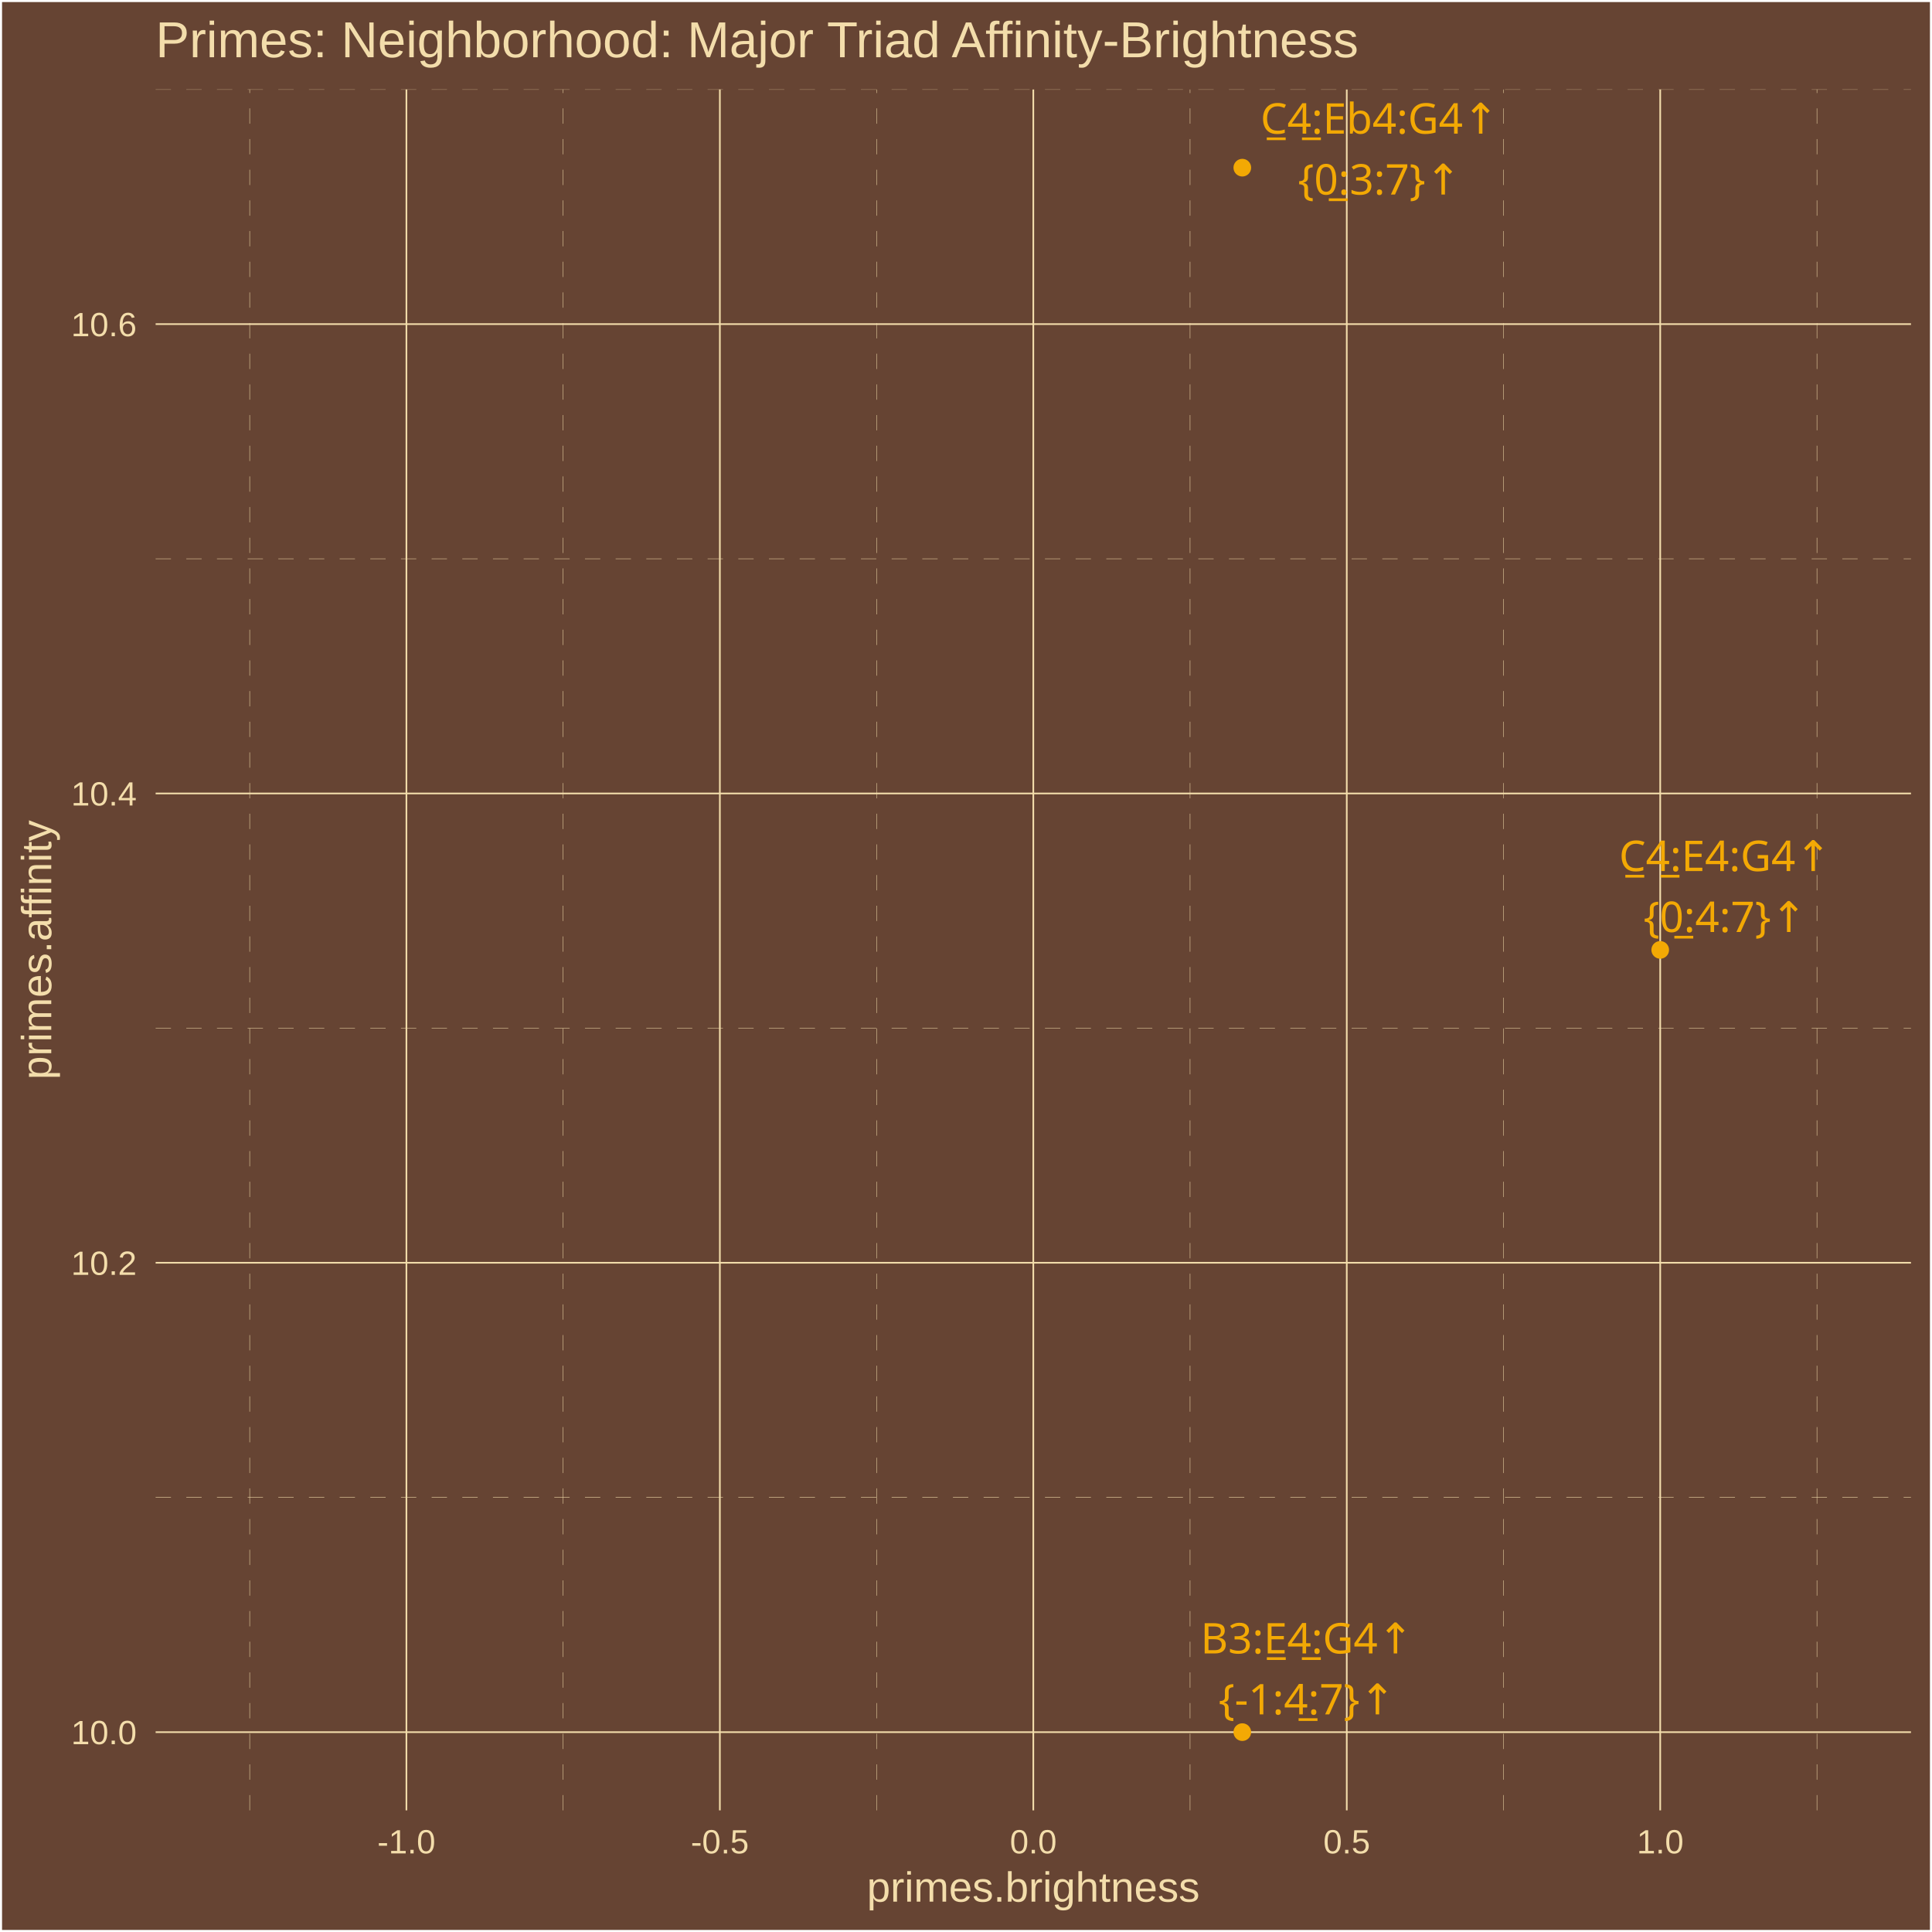
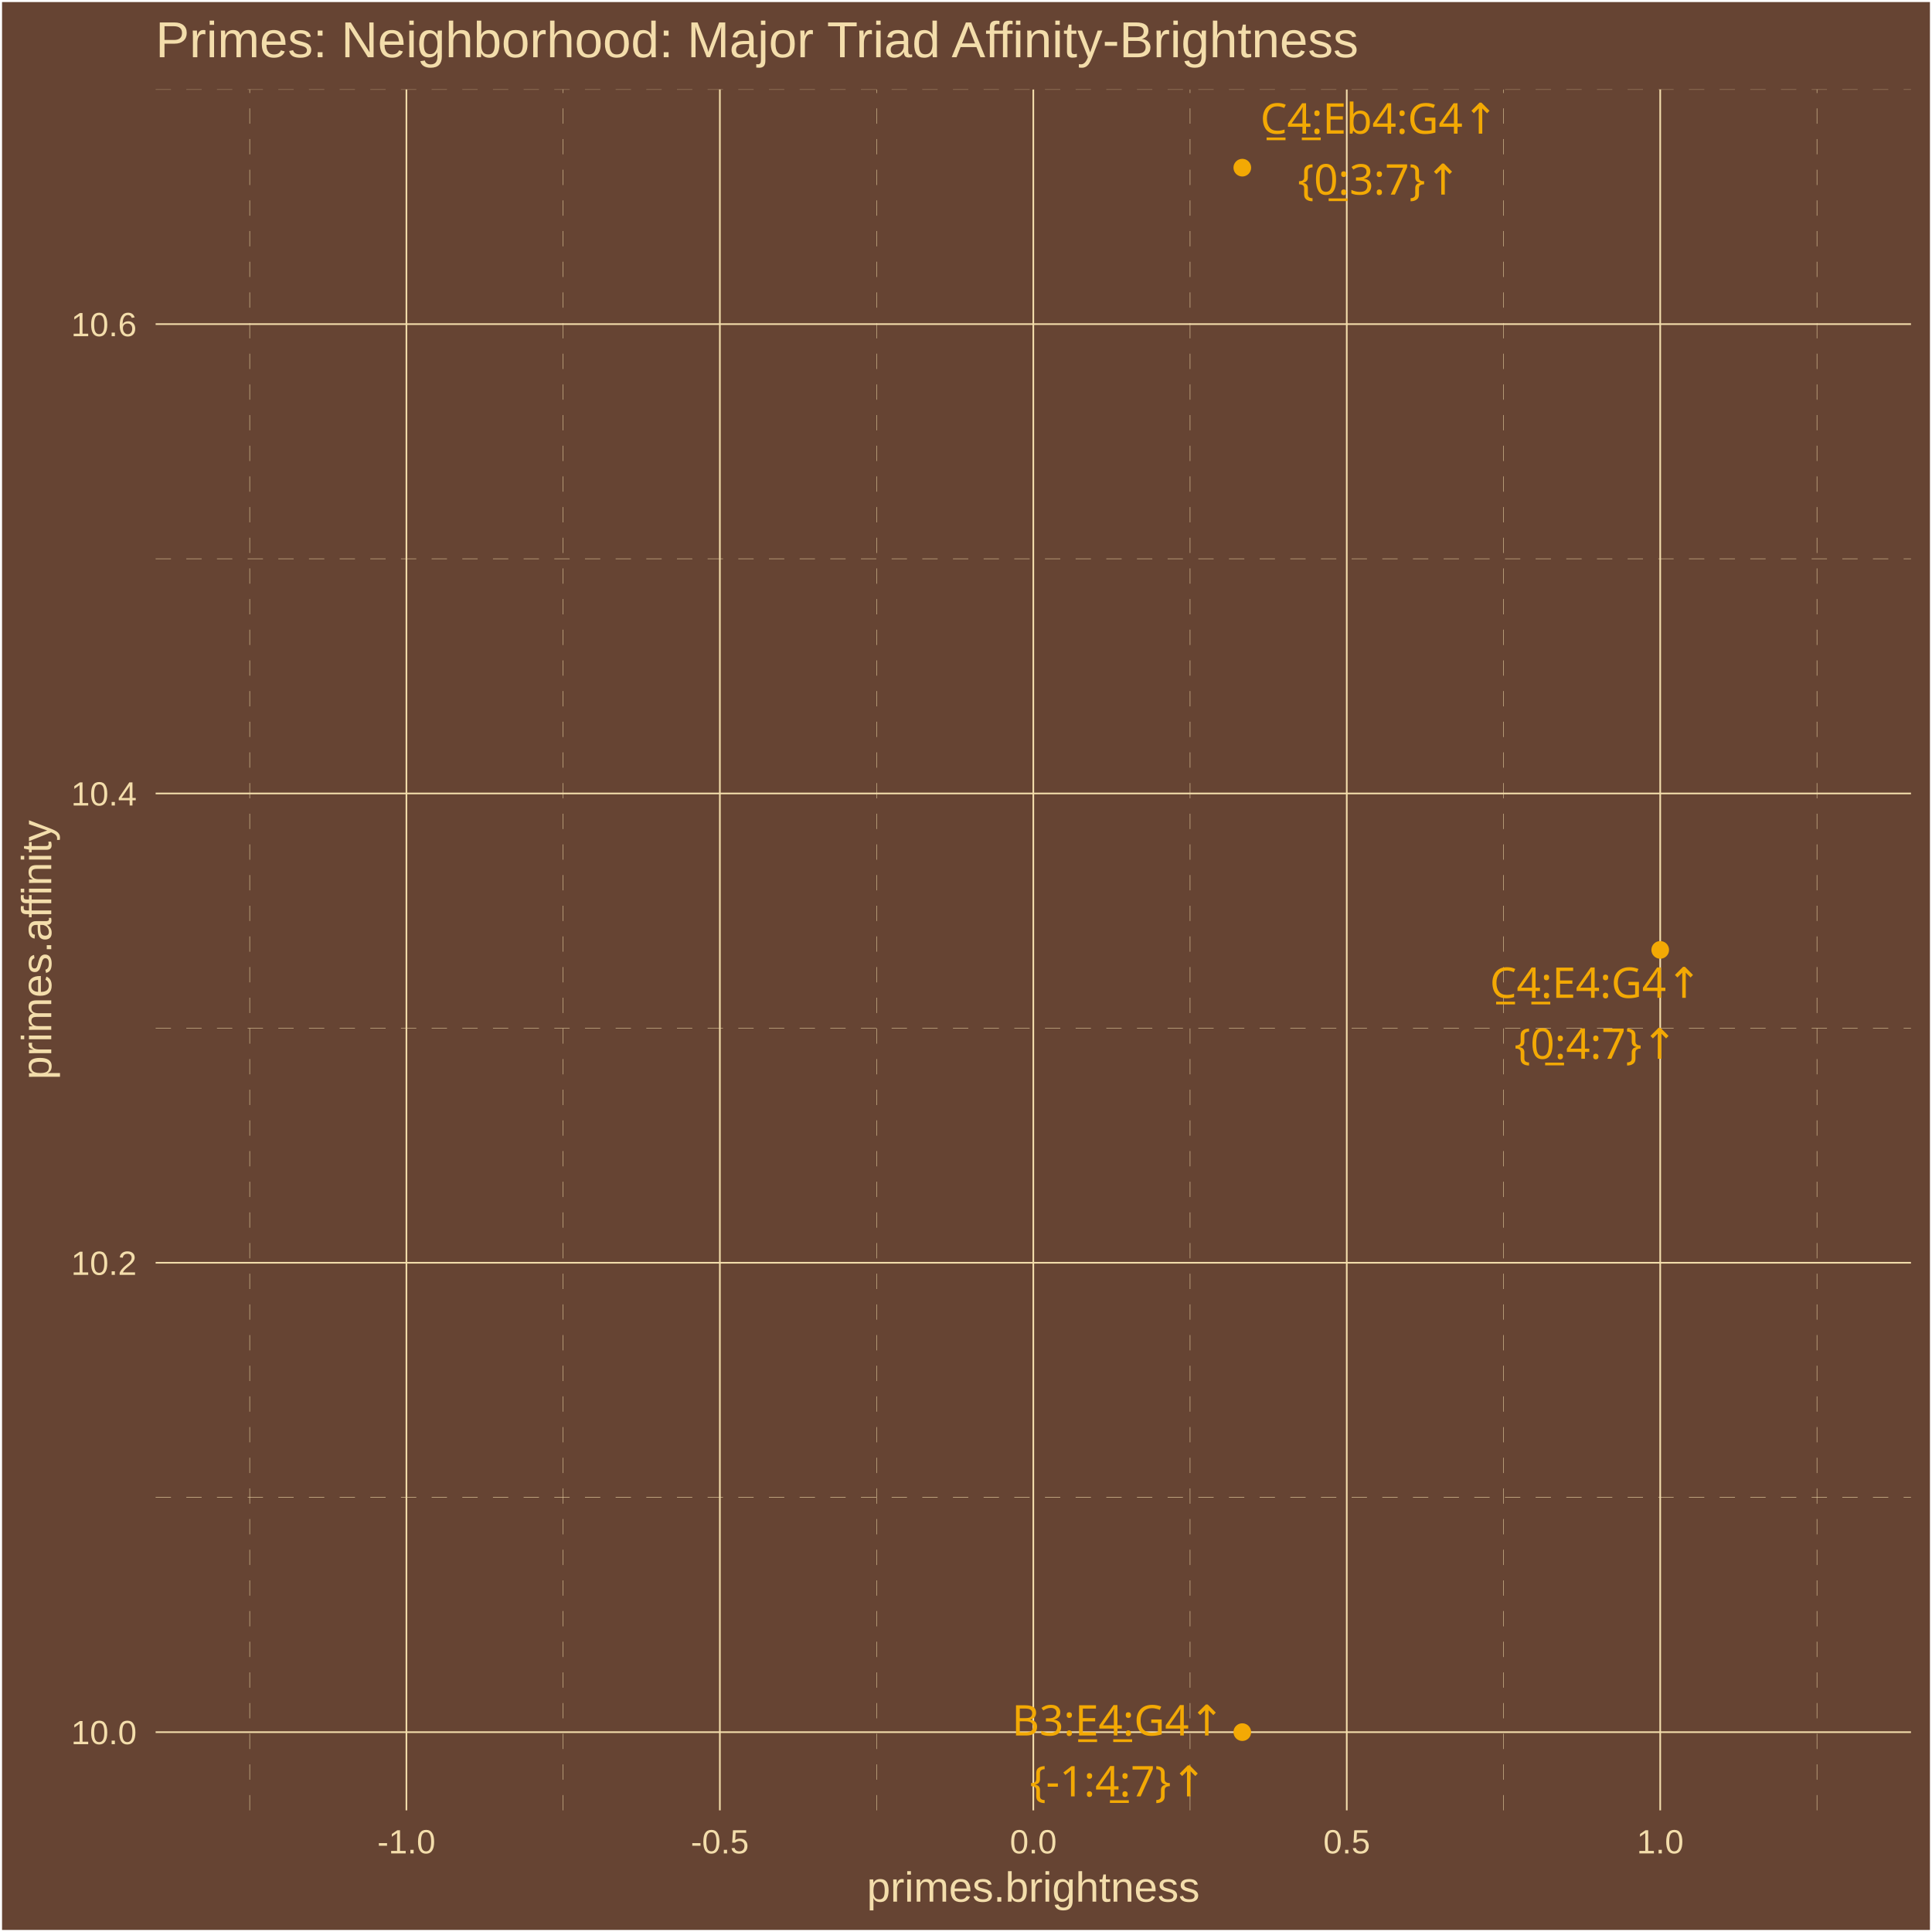
<svg xmlns="http://www.w3.org/2000/svg" class="svglite" width="504.00pt" height="504.00pt" viewBox="0 0 504.00 504.00">
  <defs>
    <style type="text/css">
    .svglite line, .svglite polyline, .svglite polygon, .svglite path, .svglite rect, .svglite circle {
      fill: none;
      stroke: #000000;
      stroke-linecap: round;
      stroke-linejoin: round;
      stroke-miterlimit: 10.00;
    }
    .svglite text {
      white-space: pre;
    }
  </style>
  </defs>
  <rect width="100%" height="100%" style="stroke: none; fill: #664433;" />
  <defs>
    <clipPath id="cpMC4wMHw1MDQuMDB8MC4wMHw1MDQuMDA=">
      <rect x="0.00" y="0.00" width="504.00" height="504.00" />
    </clipPath>
  </defs>
  <g clip-path="url(#cpMC4wMHw1MDQuMDB8MC4wMHw1MDQuMDA=)">
    <rect x="0.00" y="-0" width="504.00" height="504.00" style="stroke-width: 1.07; stroke: #FFFFFF; fill: #664433;" />
  </g>
  <defs>
    <clipPath id="cpNDAuNjB8NDk4LjUyfDIzLjM0fDQ3Mi4yNw==">
      <rect x="40.60" y="23.34" width="457.92" height="448.93" />
    </clipPath>
  </defs>
  <g clip-path="url(#cpNDAuNjB8NDk4LjUyfDIzLjM0fDQ3Mi4yNw==)">
    <rect x="40.60" y="23.34" width="457.92" height="448.93" style="stroke-width: 1.07; stroke: none; fill: #664433;" />
    <polyline points="40.60,390.64 498.52,390.64 " style="stroke-width: 0.11; stroke: #F3DDAB; stroke-dasharray: 4.00,4.00; stroke-linecap: butt;" />
    <polyline points="40.60,268.21 498.52,268.21 " style="stroke-width: 0.11; stroke: #F3DDAB; stroke-dasharray: 4.00,4.00; stroke-linecap: butt;" />
    <polyline points="40.60,145.77 498.52,145.77 " style="stroke-width: 0.11; stroke: #F3DDAB; stroke-dasharray: 4.00,4.00; stroke-linecap: butt;" />
    <polyline points="40.60,23.34 498.52,23.34 " style="stroke-width: 0.11; stroke: #F3DDAB; stroke-dasharray: 4.00,4.00; stroke-linecap: butt;" />
    <polyline points="65.14,472.27 65.14,23.34 " style="stroke-width: 0.11; stroke: #F3DDAB; stroke-dasharray: 4.00,4.00; stroke-linecap: butt;" />
    <polyline points="146.91,472.27 146.91,23.34 " style="stroke-width: 0.11; stroke: #F3DDAB; stroke-dasharray: 4.00,4.00; stroke-linecap: butt;" />
    <polyline points="228.68,472.27 228.68,23.34 " style="stroke-width: 0.11; stroke: #F3DDAB; stroke-dasharray: 4.00,4.00; stroke-linecap: butt;" />
    <polyline points="310.45,472.27 310.45,23.34 " style="stroke-width: 0.11; stroke: #F3DDAB; stroke-dasharray: 4.00,4.00; stroke-linecap: butt;" />
    <polyline points="392.22,472.27 392.22,23.34 " style="stroke-width: 0.11; stroke: #F3DDAB; stroke-dasharray: 4.00,4.00; stroke-linecap: butt;" />
    <polyline points="473.99,472.27 473.99,23.34 " style="stroke-width: 0.11; stroke: #F3DDAB; stroke-dasharray: 4.00,4.00; stroke-linecap: butt;" />
    <polyline points="40.60,451.86 498.52,451.86 " style="stroke-width: 0.43; stroke: #F3DDAB; stroke-linecap: butt;" />
    <polyline points="40.60,329.42 498.52,329.42 " style="stroke-width: 0.43; stroke: #F3DDAB; stroke-linecap: butt;" />
    <polyline points="40.60,206.99 498.52,206.99 " style="stroke-width: 0.43; stroke: #F3DDAB; stroke-linecap: butt;" />
    <polyline points="40.60,84.55 498.52,84.55 " style="stroke-width: 0.43; stroke: #F3DDAB; stroke-linecap: butt;" />
    <polyline points="106.02,472.27 106.02,23.34 " style="stroke-width: 0.43; stroke: #F3DDAB; stroke-linecap: butt;" />
    <polyline points="187.79,472.27 187.79,23.34 " style="stroke-width: 0.43; stroke: #F3DDAB; stroke-linecap: butt;" />
    <polyline points="269.56,472.27 269.56,23.34 " style="stroke-width: 0.43; stroke: #F3DDAB; stroke-linecap: butt;" />
    <polyline points="351.33,472.27 351.33,23.34 " style="stroke-width: 0.43; stroke: #F3DDAB; stroke-linecap: butt;" />
    <polyline points="433.10,472.27 433.10,23.34 " style="stroke-width: 0.43; stroke: #F3DDAB; stroke-linecap: butt;" />
    <circle cx="433.10" cy="247.80" r="1.95" style="stroke-width: 0.71; stroke: #F3A904; fill: #F3A904;" />
    <circle cx="324.08" cy="451.86" r="1.95" style="stroke-width: 0.71; stroke: #F3A904; fill: #F3A904;" />
    <circle cx="324.08" cy="43.74" r="1.95" style="stroke-width: 0.71; stroke: #F3A904; fill: #F3A904;" />
-     <text x="449.99" y="227.23" text-anchor="middle" style="font-size: 11.04px;fill: #F3A904; font-family: &quot;Arial Unicode MS&quot;;" textLength="56.30px" lengthAdjust="spacingAndGlyphs">C̲4̲:E4:G4↑</text>
-     <text x="449.99" y="243.13" text-anchor="middle" style="font-size: 11.04px;fill: #F3A904; font-family: &quot;Arial Unicode MS&quot;;" textLength="39.77px" lengthAdjust="spacingAndGlyphs">{0̲:4:7}↑</text>
-     <text x="340.92" y="431.33" text-anchor="middle" style="font-size: 11.04px;fill: #F3A904; font-family: &quot;Arial Unicode MS&quot;;" textLength="55.70px" lengthAdjust="spacingAndGlyphs">B3:E̲4̲:G4↑</text>
-     <text x="340.92" y="447.23" text-anchor="middle" style="font-size: 11.04px;fill: #F3A904; font-family: &quot;Arial Unicode MS&quot;;" textLength="43.44px" lengthAdjust="spacingAndGlyphs">{-1:4̲:7}↑</text>
-     <text x="359.85" y="34.86" text-anchor="middle" style="font-size: 11.04px;fill: #F3A904; font-family: &quot;Arial Unicode MS&quot;;" textLength="62.44px" lengthAdjust="spacingAndGlyphs">C̲4̲:Eb4:G4↑</text>
-     <text x="359.85" y="50.75" text-anchor="middle" style="font-size: 11.04px;fill: #F3A904; font-family: &quot;Arial Unicode MS&quot;;" textLength="39.77px" lengthAdjust="spacingAndGlyphs">{0̲:3:7}↑</text>
+     <text x="416.29" y="260.31" text-anchor="middle" style="font-size: 11.04px;fill: #F3A904; font-family: &quot;Arial Unicode MS&quot;;" textLength="56.30px" lengthAdjust="spacingAndGlyphs">C̲4̲:E4:G4↑</text>
+     <text x="416.29" y="276.21" text-anchor="middle" style="font-size: 11.04px;fill: #F3A904; font-family: &quot;Arial Unicode MS&quot;;" textLength="39.77px" lengthAdjust="spacingAndGlyphs">{0̲:4:7}↑</text>
+     <text x="291.70" y="452.74" text-anchor="middle" style="font-size: 11.04px;fill: #F3A904; font-family: &quot;Arial Unicode MS&quot;;" textLength="55.70px" lengthAdjust="spacingAndGlyphs">B3:E̲4̲:G4↑</text>
+     <text x="291.70" y="468.63" text-anchor="middle" style="font-size: 11.04px;fill: #F3A904; font-family: &quot;Arial Unicode MS&quot;;" textLength="43.44px" lengthAdjust="spacingAndGlyphs">{-1:4̲:7}↑</text>
+     <text x="359.81" y="34.87" text-anchor="middle" style="font-size: 11.04px;fill: #F3A904; font-family: &quot;Arial Unicode MS&quot;;" textLength="62.44px" lengthAdjust="spacingAndGlyphs">C̲4̲:Eb4:G4↑</text>
+     <text x="359.81" y="50.76" text-anchor="middle" style="font-size: 11.04px;fill: #F3A904; font-family: &quot;Arial Unicode MS&quot;;" textLength="39.77px" lengthAdjust="spacingAndGlyphs">{0̲:3:7}↑</text>
  </g>
  <g clip-path="url(#cpMC4wMHw1MDQuMDB8MC4wMHw1MDQuMDA=)">
    <text x="35.67" y="455.01" text-anchor="end" style="font-size: 8.80px;fill: #F3DDAB; font-family: &quot;Arial&quot;;" textLength="17.13px" lengthAdjust="spacingAndGlyphs">10.0</text>
    <text x="35.67" y="332.58" text-anchor="end" style="font-size: 8.80px;fill: #F3DDAB; font-family: &quot;Arial&quot;;" textLength="17.13px" lengthAdjust="spacingAndGlyphs">10.2</text>
    <text x="35.67" y="210.14" text-anchor="end" style="font-size: 8.80px;fill: #F3DDAB; font-family: &quot;Arial&quot;;" textLength="17.13px" lengthAdjust="spacingAndGlyphs">10.4</text>
    <text x="35.67" y="87.71" text-anchor="end" style="font-size: 8.80px;fill: #F3DDAB; font-family: &quot;Arial&quot;;" textLength="17.13px" lengthAdjust="spacingAndGlyphs">10.6</text>
    <text x="106.02" y="483.50" text-anchor="middle" style="font-size: 8.80px;fill: #F3DDAB; font-family: &quot;Arial&quot;;" textLength="15.16px" lengthAdjust="spacingAndGlyphs">-1.0</text>
    <text x="187.79" y="483.50" text-anchor="middle" style="font-size: 8.80px;fill: #F3DDAB; font-family: &quot;Arial&quot;;" textLength="15.16px" lengthAdjust="spacingAndGlyphs">-0.5</text>
    <text x="269.56" y="483.50" text-anchor="middle" style="font-size: 8.80px;fill: #F3DDAB; font-family: &quot;Arial&quot;;" textLength="12.23px" lengthAdjust="spacingAndGlyphs">0.0</text>
    <text x="351.33" y="483.50" text-anchor="middle" style="font-size: 8.80px;fill: #F3DDAB; font-family: &quot;Arial&quot;;" textLength="12.23px" lengthAdjust="spacingAndGlyphs">0.5</text>
    <text x="433.10" y="483.50" text-anchor="middle" style="font-size: 8.80px;fill: #F3DDAB; font-family: &quot;Arial&quot;;" textLength="12.23px" lengthAdjust="spacingAndGlyphs">1.0</text>
    <text x="269.56" y="496.09" text-anchor="middle" style="font-size: 11.00px;fill: #F3DDAB; font-family: &quot;Arial&quot;;" textLength="86.82px" lengthAdjust="spacingAndGlyphs">primes.brightness</text>
    <text transform="translate(13.37,247.80) rotate(-90)" text-anchor="middle" style="font-size: 11.00px;fill: #F3DDAB; font-family: &quot;Arial&quot;;" textLength="67.85px" lengthAdjust="spacingAndGlyphs">primes.affinity</text>
    <text x="40.60" y="14.94" style="font-size: 13.20px;fill: #F3DDAB; font-family: &quot;Arial&quot;;" textLength="315.24px" lengthAdjust="spacingAndGlyphs">Primes: Neighborhood: Major Triad Affinity-Brightness</text>
  </g>
</svg>
